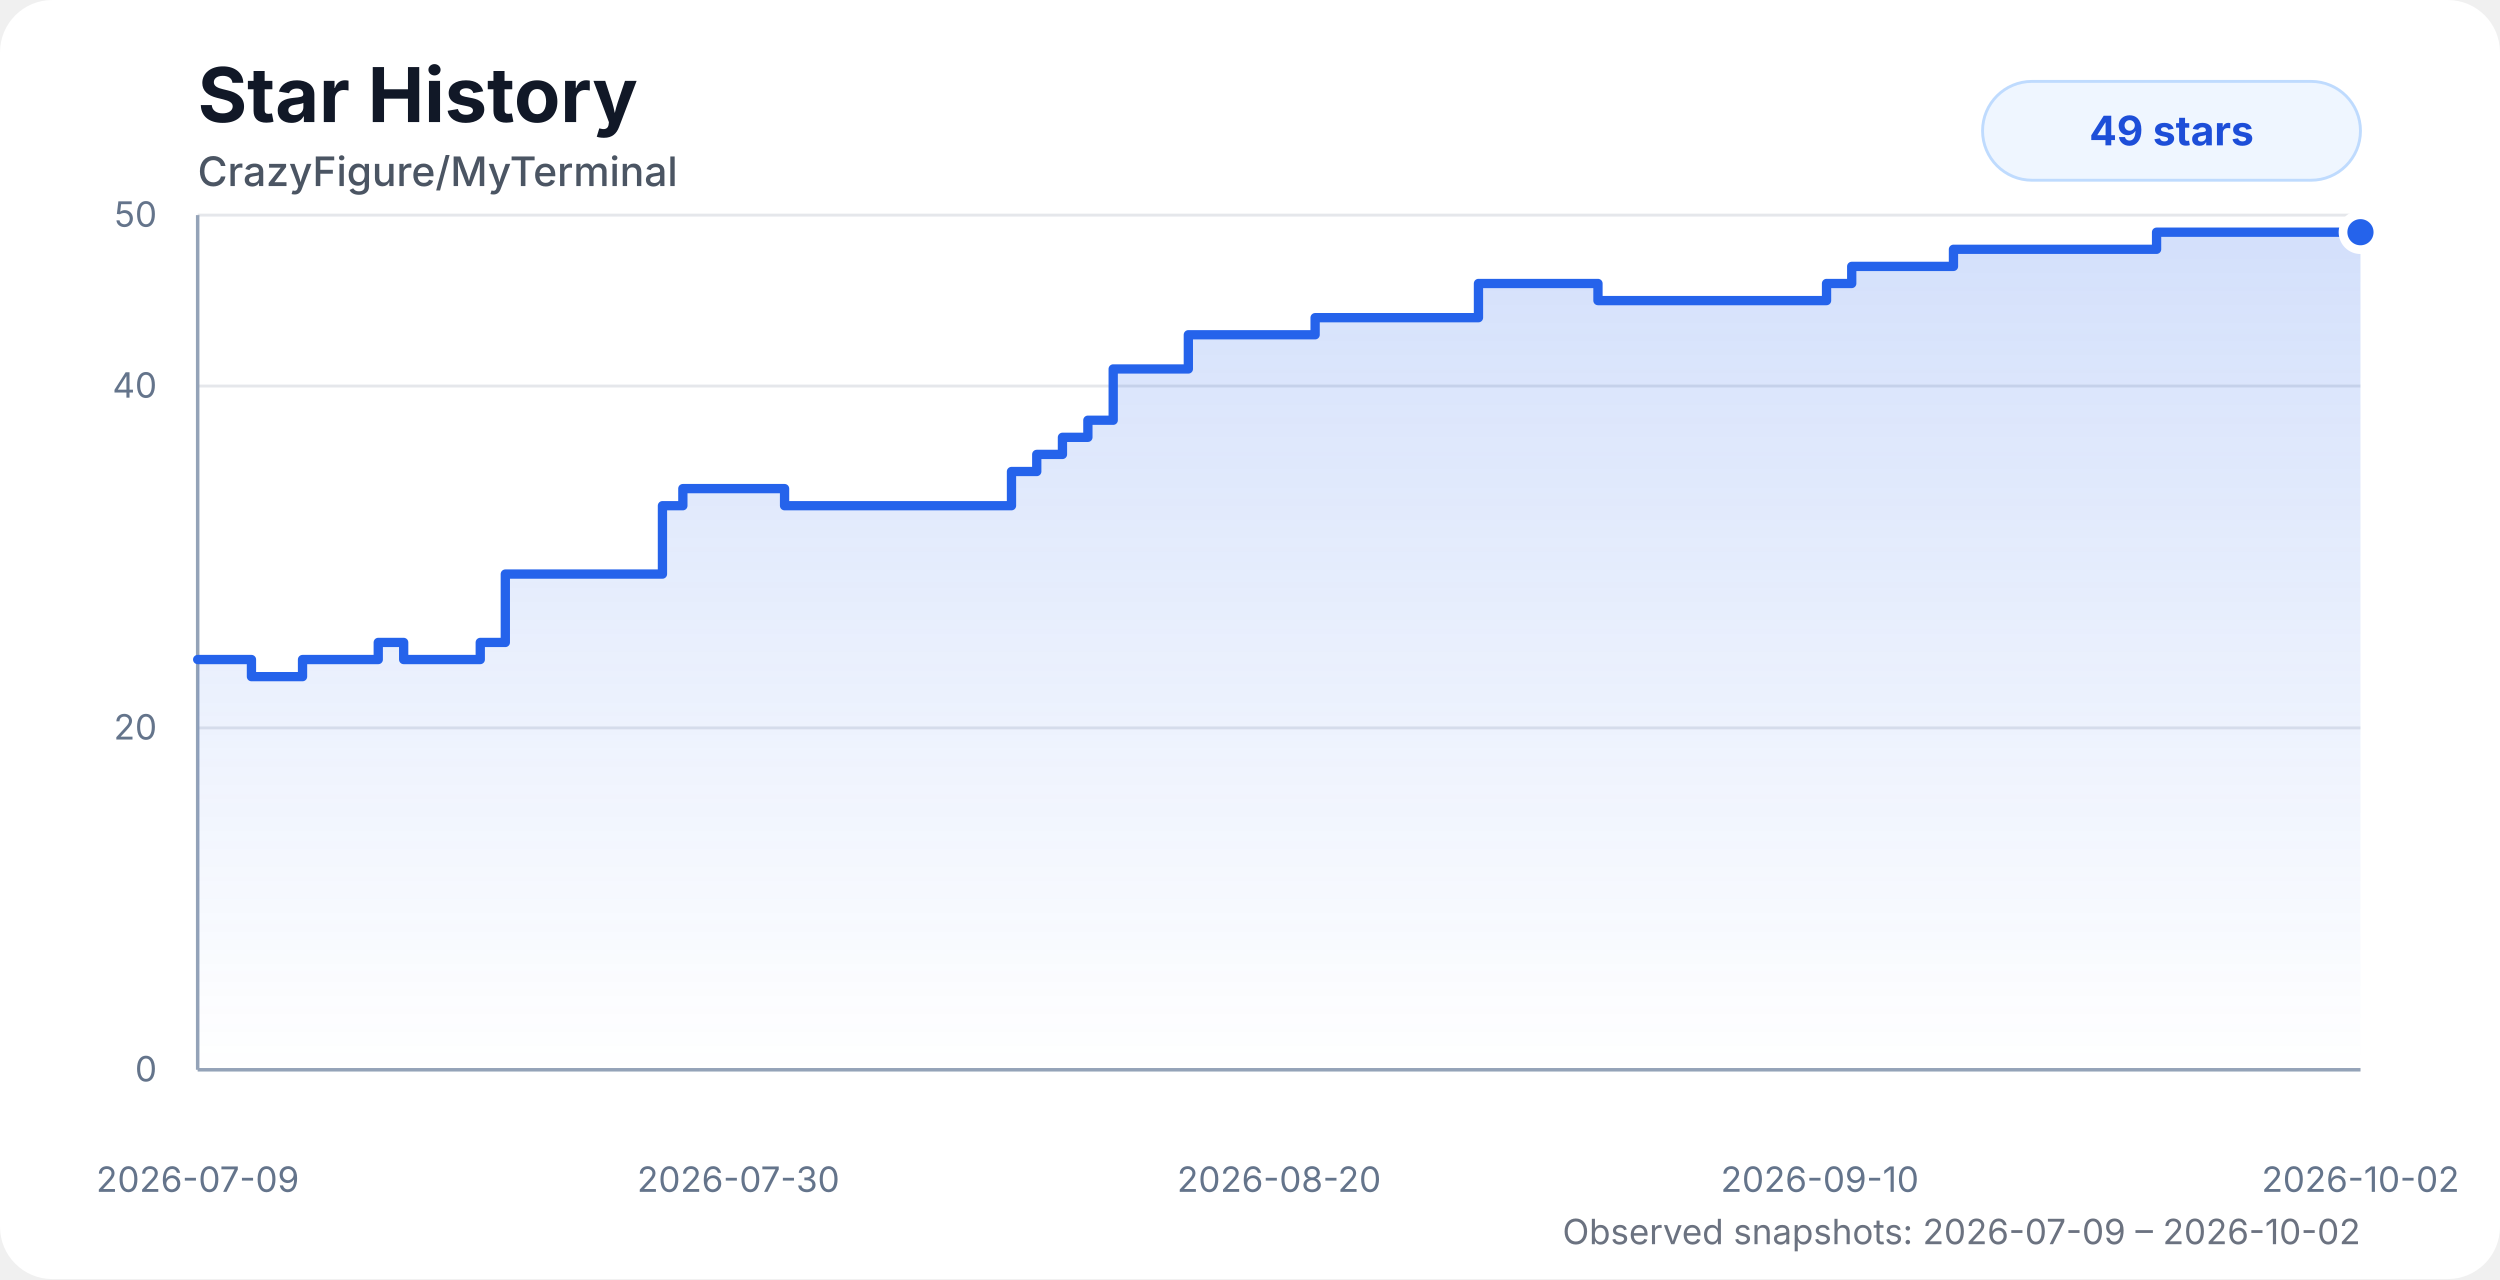
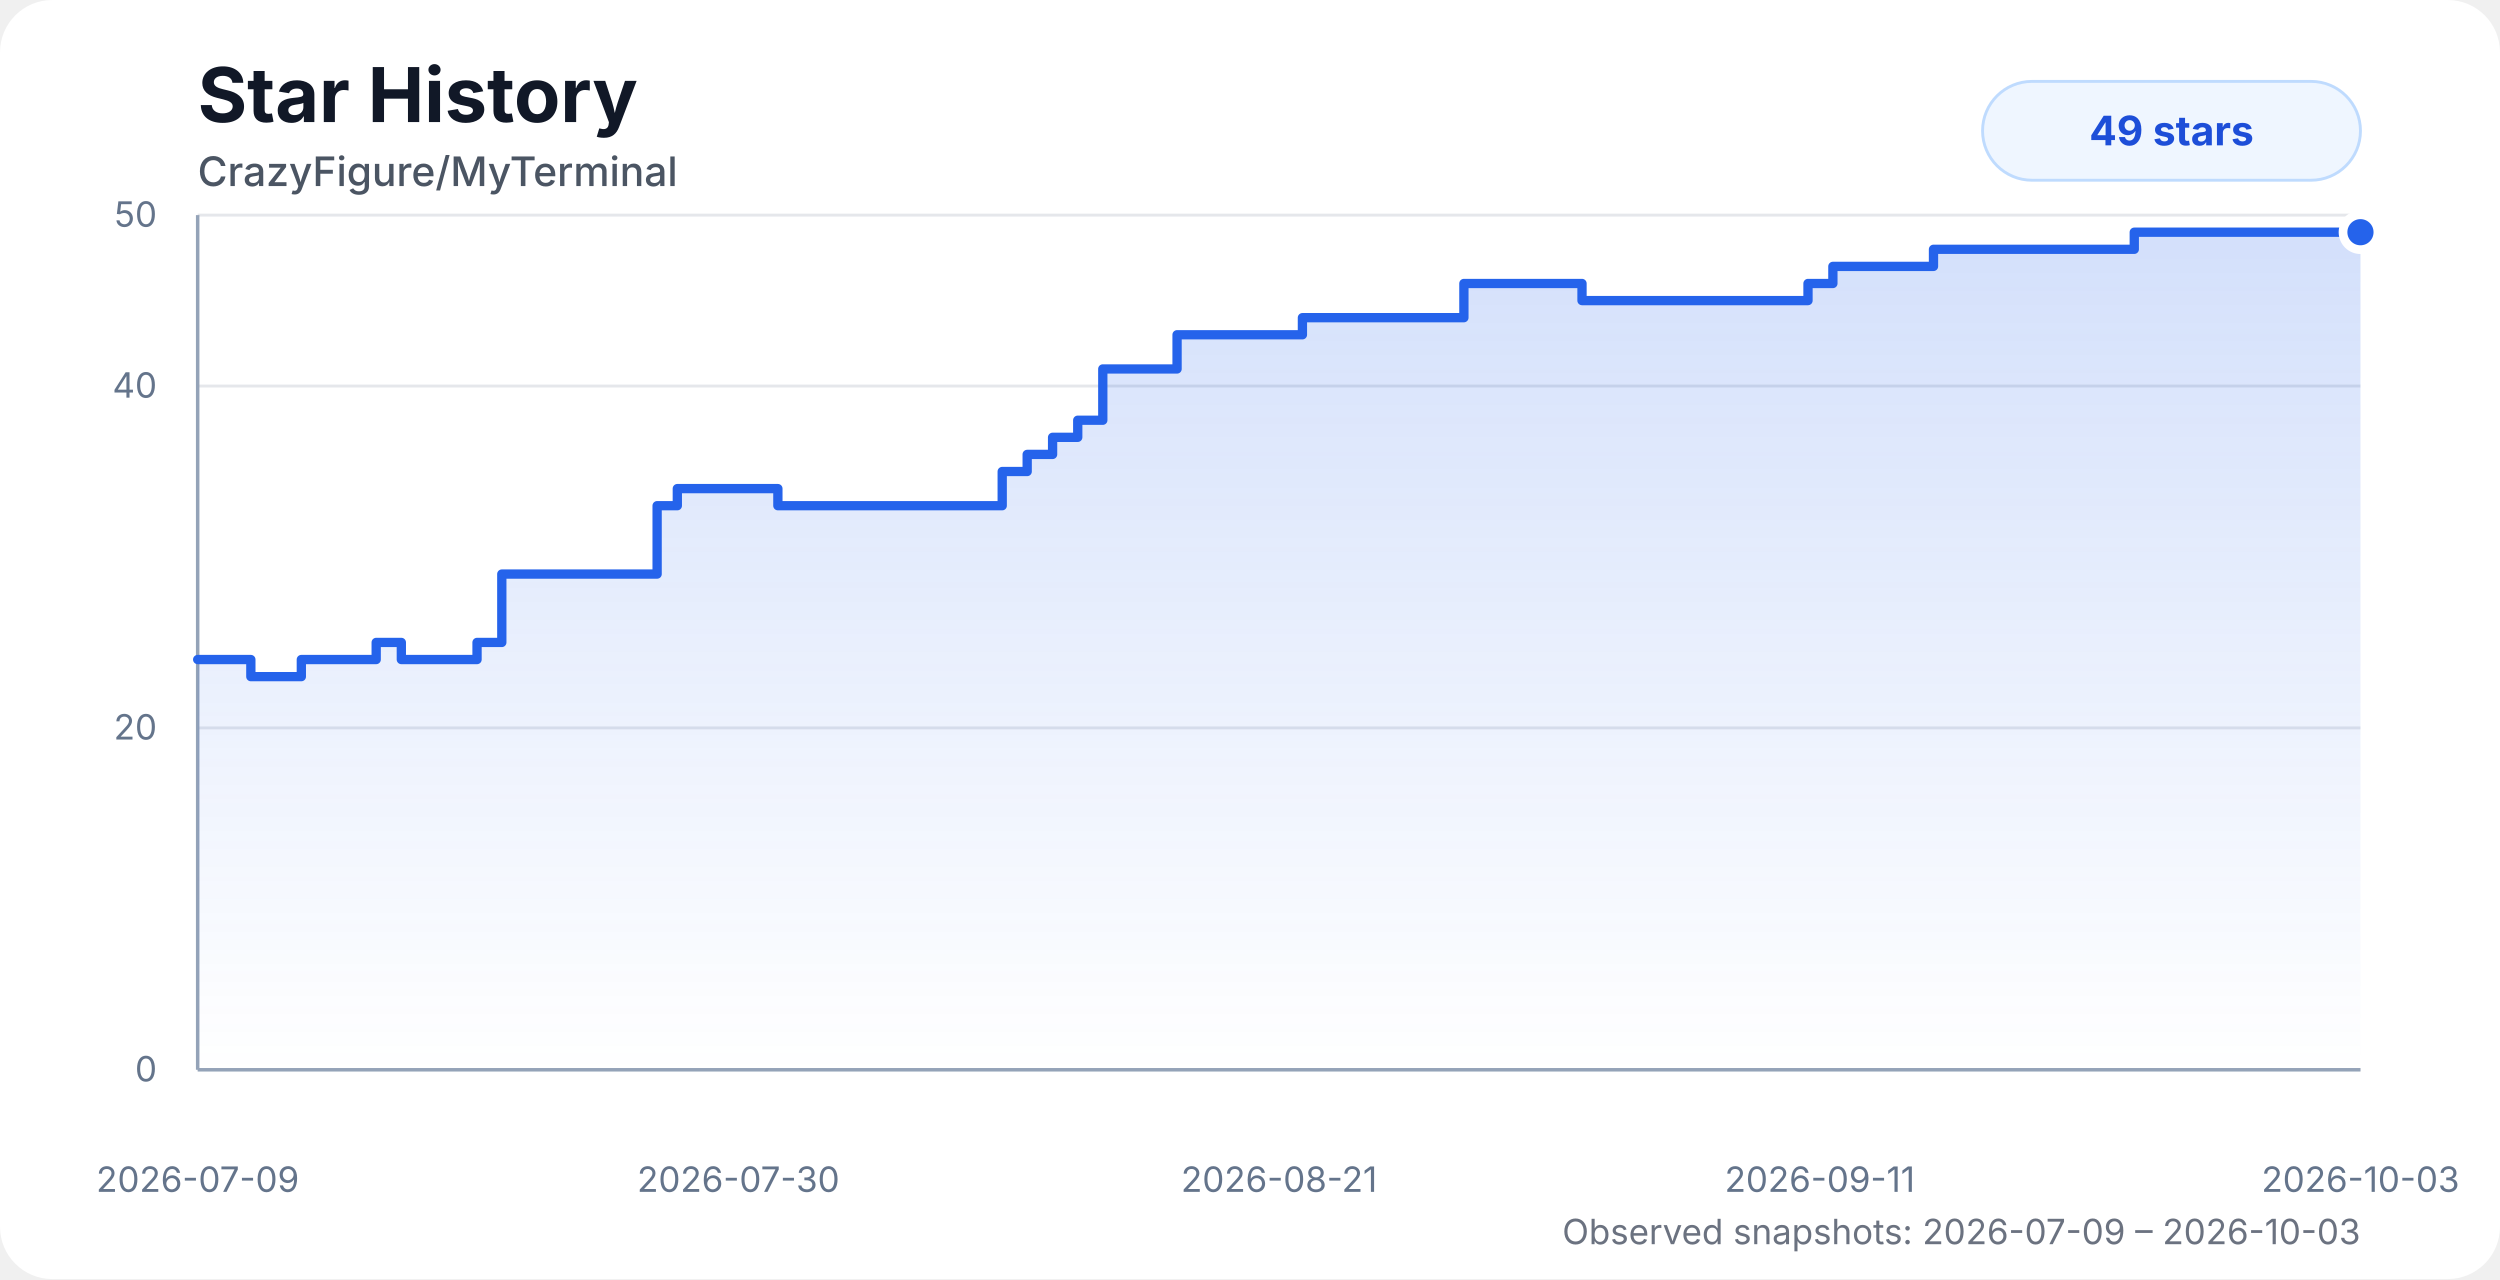
<svg xmlns="http://www.w3.org/2000/svg" width="860" height="440" viewBox="0 0 860 440" role="img" aria-labelledby="title desc">
  <style>
    .chart-bg { fill: #ffffff; }
    .title { fill: #111827; font: 700 26px system-ui, -apple-system, BlinkMacSystemFont, "Segoe UI", sans-serif; }
    .subtitle { fill: #4b5563; font: 500 14px system-ui, -apple-system, BlinkMacSystemFont, "Segoe UI", sans-serif; }
    .axis-label { fill: #64748b; font: 12px system-ui, -apple-system, BlinkMacSystemFont, "Segoe UI", sans-serif; }
    .grid { stroke: #e5e7eb; stroke-width: 1; }
    .axis { stroke: #94a3b8; stroke-width: 1.2; }
    .area { fill: url(#starGradient); opacity: 0.28; }
    .line { fill: none; stroke: #2563eb; stroke-width: 3.2; stroke-linecap: round; stroke-linejoin: round; }
    .dot { fill: #2563eb; stroke: #ffffff; stroke-width: 3; }
    .badge { fill: #eff6ff; stroke: #bfdbfe; }
    .badge-text { fill: #1d4ed8; font: 700 14px system-ui, -apple-system, BlinkMacSystemFont, "Segoe UI", sans-serif; }
    .status { fill: #6b7280; font: 12px system-ui, -apple-system, BlinkMacSystemFont, "Segoe UI", sans-serif; }
    @media (prefers-color-scheme: dark) {
      .chart-bg { fill: #0d1117; }
      .title { fill: #f8fafc; }
      .subtitle { fill: #cbd5e1; }
      .axis-label { fill: #94a3b8; }
      .grid { stroke: #1f2937; }
      .axis { stroke: #475569; }
      .dot { stroke: #0d1117; }
      .badge { fill: #172554; stroke: #1d4ed8; }
      .badge-text { fill: #bfdbfe; }
      .status { fill: #94a3b8; }
    }
  </style>
  <defs>
    <linearGradient id="starGradient" x1="0" x2="0" y1="0" y2="1">
      <stop offset="0%" stop-color="#2563eb" stop-opacity="0.72" />
      <stop offset="100%" stop-color="#2563eb" stop-opacity="0" />
    </linearGradient>
  </defs>
  <rect class="chart-bg" width="860" height="440" rx="18" />
  <text class="title" x="68" y="42">Star History</text>
  <text class="subtitle" x="68" y="64">CrazyFigure/MyTerminal</text>
  <g>
    <line class="grid" x1="68" y1="368" x2="812" y2="368" />
    <line class="grid" x1="68" y1="250.4" x2="812" y2="250.4" />
    <line class="grid" x1="68" y1="132.8" x2="812" y2="132.8" />
    <line class="grid" x1="68" y1="74" x2="812" y2="74" />
    <line class="axis" x1="68" y1="74" x2="68" y2="368" />
    <line class="axis" x1="68" y1="368" x2="812" y2="368" />
    <text class="axis-label" x="54" y="372" text-anchor="end">0</text>
    <text class="axis-label" x="54" y="254.4" text-anchor="end">20</text>
    <text class="axis-label" x="54" y="136.8" text-anchor="end">40</text>
    <text class="axis-label" x="54" y="78" text-anchor="end">50</text>
    <text class="axis-label" x="68" y="410" text-anchor="middle">2026-07-09</text>
    <text class="axis-label" x="254" y="410" text-anchor="middle">2026-07-30</text>
-     <text class="axis-label" x="440" y="410" text-anchor="middle">2026-08-20</text>
-     <text class="axis-label" x="626" y="410" text-anchor="middle">2026-09-10</text>
-     <text class="axis-label" x="812" y="410" text-anchor="middle">2026-10-02</text>
+     <text class="axis-label" x="440" y="410" text-anchor="middle">2026-08-21</text>
+     <text class="axis-label" x="626" y="410" text-anchor="middle">2026-09-11</text>
+     <text class="axis-label" x="812" y="410" text-anchor="middle">2026-10-03</text>
  </g>
-   <path class="area" d="M 68 226.88 H 78.01 V 226.88 H 86.5 V 232.76 H 104.07 V 226.88 H 130.12 V 221 H 138.86 V 226.88 H 165.21 V 221 H 173.83 V 197.48 H 182.56 V 197.48 H 227.88 V 173.96 H 234.9 V 168.08 H 269.89 V 173.96 H 296.03 V 173.96 H 304.75 V 173.96 H 313.48 V 173.96 H 322.03 V 173.96 H 330.38 V 173.96 H 339.16 V 173.96 H 347.95 V 162.2 H 356.64 V 156.32 H 365.48 V 150.44 H 374.23 V 144.56 H 382.94 V 126.92 H 391.28 V 126.92 H 400.06 V 126.92 H 408.79 V 115.16 H 417.49 V 115.16 H 426.24 V 115.16 H 434.96 V 115.16 H 443.72 V 115.16 H 452.4 V 109.28 H 461.19 V 109.28 H 469.92 V 109.28 H 478.61 V 109.28 H 487.39 V 109.28 H 499.23 V 109.28 H 508.59 V 97.52 H 515.49 V 97.52 H 523.82 V 97.52 H 532.65 V 97.52 H 541.09 V 97.52 H 549.7 V 103.4 H 558.42 V 103.4 H 567.19 V 103.4 H 575.85 V 103.4 H 584.66 V 103.4 H 593.43 V 103.4 H 602.1 V 103.4 H 610.86 V 103.4 H 619.58 V 103.4 H 628.33 V 97.52 H 636.99 V 91.64 H 645.86 V 91.64 H 654.64 V 91.64 H 663.28 V 91.64 H 671.99 V 85.76 H 680.74 V 85.76 H 689.4 V 85.76 H 698.13 V 85.76 H 707.01 V 85.76 H 715.78 V 85.76 H 724.44 V 85.76 H 733.08 V 85.76 H 741.86 V 79.88 H 750.57 V 79.88 H 759.3 V 79.88 H 768.19 V 79.88 H 777.08 V 79.88 H 785.79 V 79.88 H 794.46 V 79.88 H 803.34 V 79.88 H 812 V 79.88 L 812 368 L 68 368 Z" />
-   <path class="line" d="M 68 226.88 H 78.01 V 226.88 H 86.5 V 232.76 H 104.07 V 226.88 H 130.12 V 221 H 138.86 V 226.88 H 165.21 V 221 H 173.83 V 197.48 H 182.56 V 197.48 H 227.88 V 173.96 H 234.9 V 168.08 H 269.89 V 173.96 H 296.03 V 173.96 H 304.75 V 173.96 H 313.48 V 173.96 H 322.03 V 173.96 H 330.38 V 173.96 H 339.16 V 173.96 H 347.95 V 162.2 H 356.64 V 156.32 H 365.48 V 150.44 H 374.23 V 144.56 H 382.94 V 126.92 H 391.28 V 126.92 H 400.06 V 126.92 H 408.79 V 115.16 H 417.49 V 115.16 H 426.24 V 115.16 H 434.96 V 115.16 H 443.72 V 115.16 H 452.4 V 109.28 H 461.19 V 109.28 H 469.92 V 109.28 H 478.61 V 109.28 H 487.39 V 109.28 H 499.23 V 109.28 H 508.59 V 97.52 H 515.49 V 97.52 H 523.82 V 97.52 H 532.65 V 97.52 H 541.09 V 97.52 H 549.7 V 103.4 H 558.42 V 103.4 H 567.19 V 103.4 H 575.85 V 103.4 H 584.66 V 103.4 H 593.43 V 103.4 H 602.1 V 103.4 H 610.86 V 103.4 H 619.58 V 103.4 H 628.33 V 97.52 H 636.99 V 91.64 H 645.86 V 91.64 H 654.64 V 91.64 H 663.28 V 91.64 H 671.99 V 85.76 H 680.74 V 85.76 H 689.4 V 85.76 H 698.13 V 85.76 H 707.01 V 85.76 H 715.78 V 85.76 H 724.44 V 85.76 H 733.08 V 85.76 H 741.86 V 79.88 H 750.57 V 79.88 H 759.3 V 79.88 H 768.19 V 79.88 H 777.08 V 79.88 H 785.79 V 79.88 H 794.46 V 79.88 H 803.34 V 79.88 H 812 V 79.88" />
+   <path class="area" d="M 68 226.88 H 77.9 V 226.88 H 86.29 V 232.76 H 103.66 V 226.88 H 129.41 V 221 H 138.06 V 226.88 H 164.1 V 221 H 172.62 V 197.48 H 181.26 V 197.48 H 226.05 V 173.96 H 233 V 168.08 H 267.59 V 173.96 H 293.43 V 173.96 H 302.05 V 173.96 H 310.68 V 173.96 H 319.14 V 173.96 H 327.39 V 173.96 H 336.07 V 173.96 H 344.76 V 162.2 H 353.35 V 156.32 H 362.09 V 150.44 H 370.74 V 144.56 H 379.36 V 126.92 H 387.6 V 126.92 H 396.28 V 126.92 H 404.91 V 115.16 H 413.51 V 115.16 H 422.16 V 115.16 H 430.78 V 115.16 H 439.45 V 115.16 H 448.03 V 109.28 H 456.71 V 109.28 H 465.34 V 109.28 H 473.94 V 109.28 H 482.62 V 109.28 H 494.32 V 109.28 H 503.58 V 97.52 H 510.39 V 97.52 H 518.63 V 97.52 H 527.36 V 97.52 H 535.7 V 97.52 H 544.21 V 103.4 H 552.83 V 103.4 H 561.5 V 103.4 H 570.07 V 103.4 H 578.78 V 103.4 H 587.45 V 103.4 H 596.02 V 103.4 H 604.68 V 103.4 H 613.3 V 103.4 H 621.95 V 97.52 H 630.51 V 91.64 H 639.28 V 91.64 H 647.96 V 91.64 H 656.5 V 91.64 H 665.12 V 85.76 H 673.76 V 85.76 H 682.33 V 85.76 H 690.96 V 85.76 H 699.74 V 85.76 H 708.41 V 85.76 H 716.97 V 85.76 H 725.51 V 85.76 H 734.19 V 79.88 H 742.8 V 79.88 H 751.43 V 79.88 H 760.22 V 79.88 H 769 V 79.88 H 777.62 V 79.88 H 786.19 V 79.88 H 794.96 V 79.88 H 803.53 V 79.88 H 812 V 79.88 L 812 368 L 68 368 Z" />
+   <path class="line" d="M 68 226.88 H 77.9 V 226.88 H 86.29 V 232.76 H 103.66 V 226.88 H 129.41 V 221 H 138.06 V 226.88 H 164.1 V 221 H 172.62 V 197.48 H 181.26 V 197.48 H 226.05 V 173.96 H 233 V 168.08 H 267.59 V 173.96 H 293.43 V 173.96 H 302.05 V 173.96 H 310.68 V 173.96 H 319.14 V 173.96 H 327.39 V 173.96 H 336.07 V 173.96 H 344.76 V 162.2 H 353.35 V 156.32 H 362.09 V 150.44 H 370.74 V 144.56 H 379.36 V 126.92 H 387.6 V 126.92 H 396.28 V 126.92 H 404.91 V 115.16 H 413.51 V 115.16 H 422.16 V 115.16 H 430.78 V 115.16 H 439.45 V 115.16 H 448.03 V 109.28 H 456.71 V 109.28 H 465.34 V 109.28 H 473.94 V 109.28 H 482.62 V 109.28 H 494.32 V 109.28 H 503.58 V 97.52 H 510.39 V 97.52 H 518.63 V 97.52 H 527.36 V 97.52 H 535.7 V 97.52 H 544.21 V 103.4 H 552.83 V 103.4 H 561.5 V 103.4 H 570.07 V 103.4 H 578.78 V 103.4 H 587.45 V 103.4 H 596.02 V 103.4 H 604.68 V 103.4 H 613.3 V 103.4 H 621.95 V 97.52 H 630.51 V 91.64 H 639.28 V 91.64 H 647.96 V 91.64 H 656.5 V 91.64 H 665.12 V 85.76 H 673.76 V 85.76 H 682.33 V 85.76 H 690.96 V 85.76 H 699.74 V 85.76 H 708.41 V 85.76 H 716.97 V 85.76 H 725.51 V 85.76 H 734.19 V 79.88 H 742.8 V 79.88 H 751.43 V 79.88 H 760.22 V 79.88 H 769 V 79.88 H 777.62 V 79.88 H 786.19 V 79.88 H 794.96 V 79.88 H 803.53 V 79.88 H 812 V 79.88" />
  <circle class="dot" cx="812" cy="79.88" r="6" />
  <rect class="badge" x="682" y="28" width="130" height="34" rx="17" />
  <text class="badge-text" x="747" y="50" text-anchor="middle">49 stars</text>
-   <text class="status" x="812" y="428" text-anchor="end">Observed snapshots: 2026-07-09 – 2026-10-02</text>
+   <text class="status" x="812" y="428" text-anchor="end">Observed snapshots: 2026-07-09 – 2026-10-03</text>
</svg>
